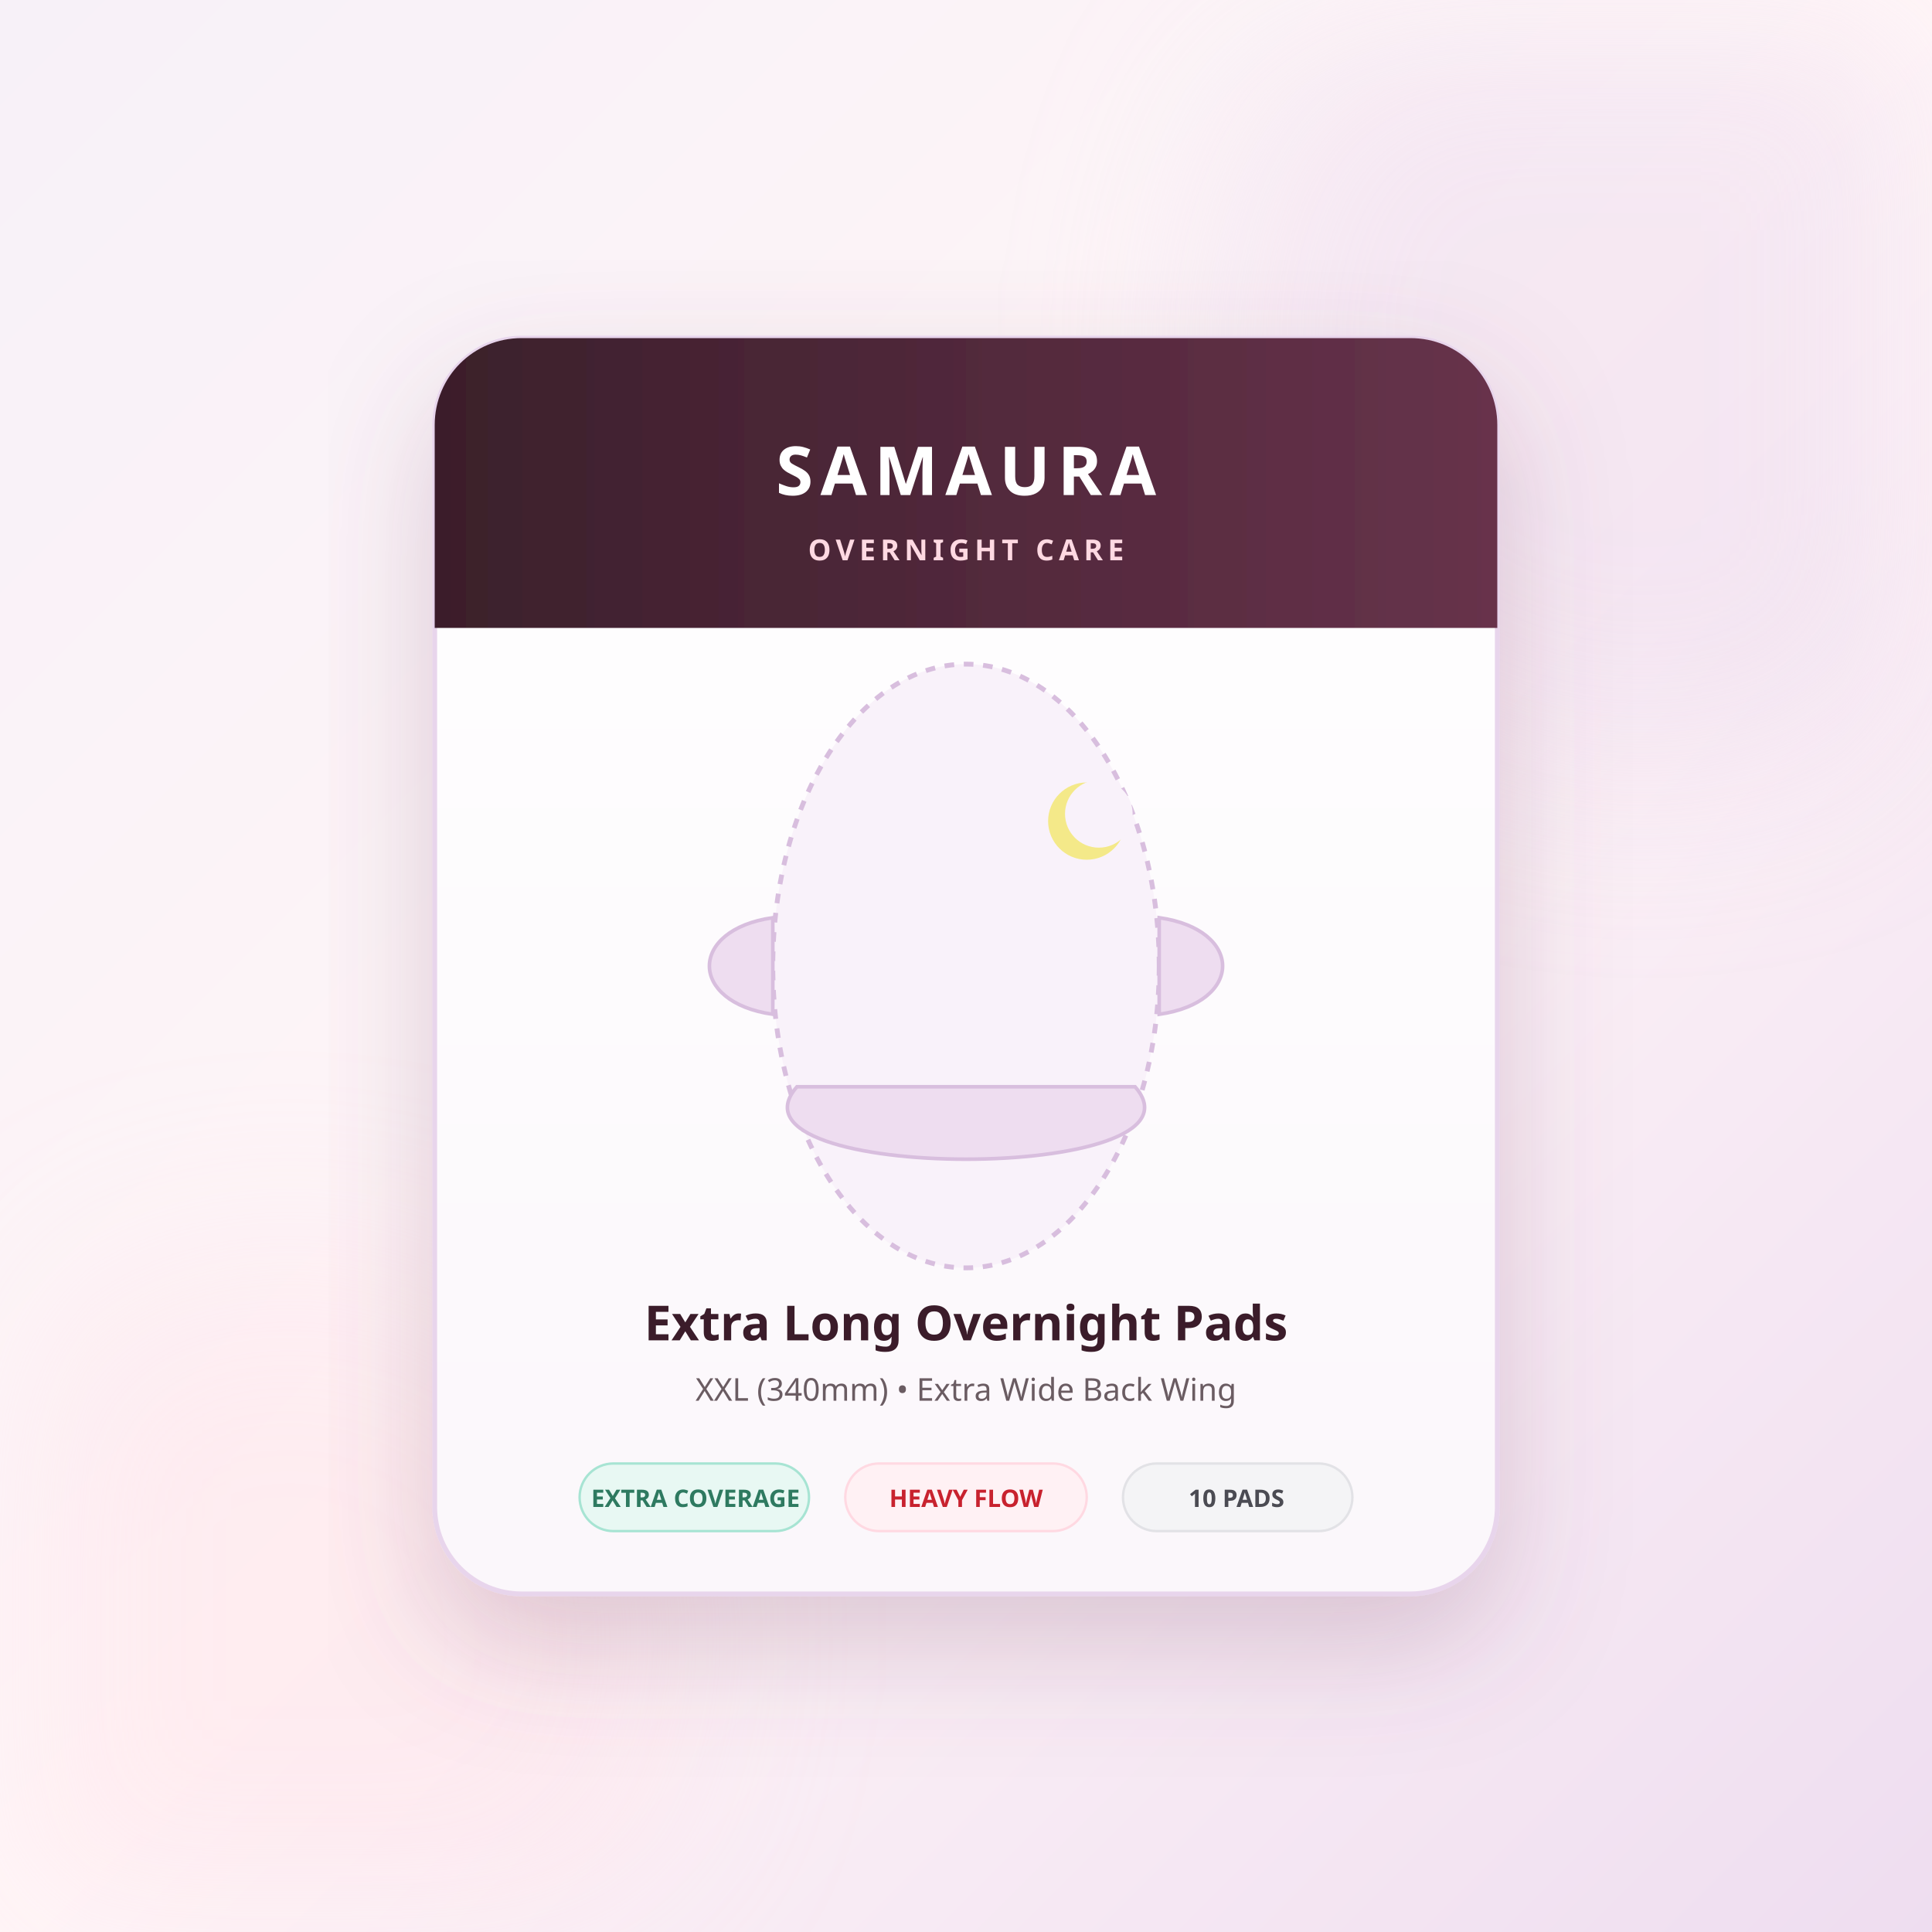
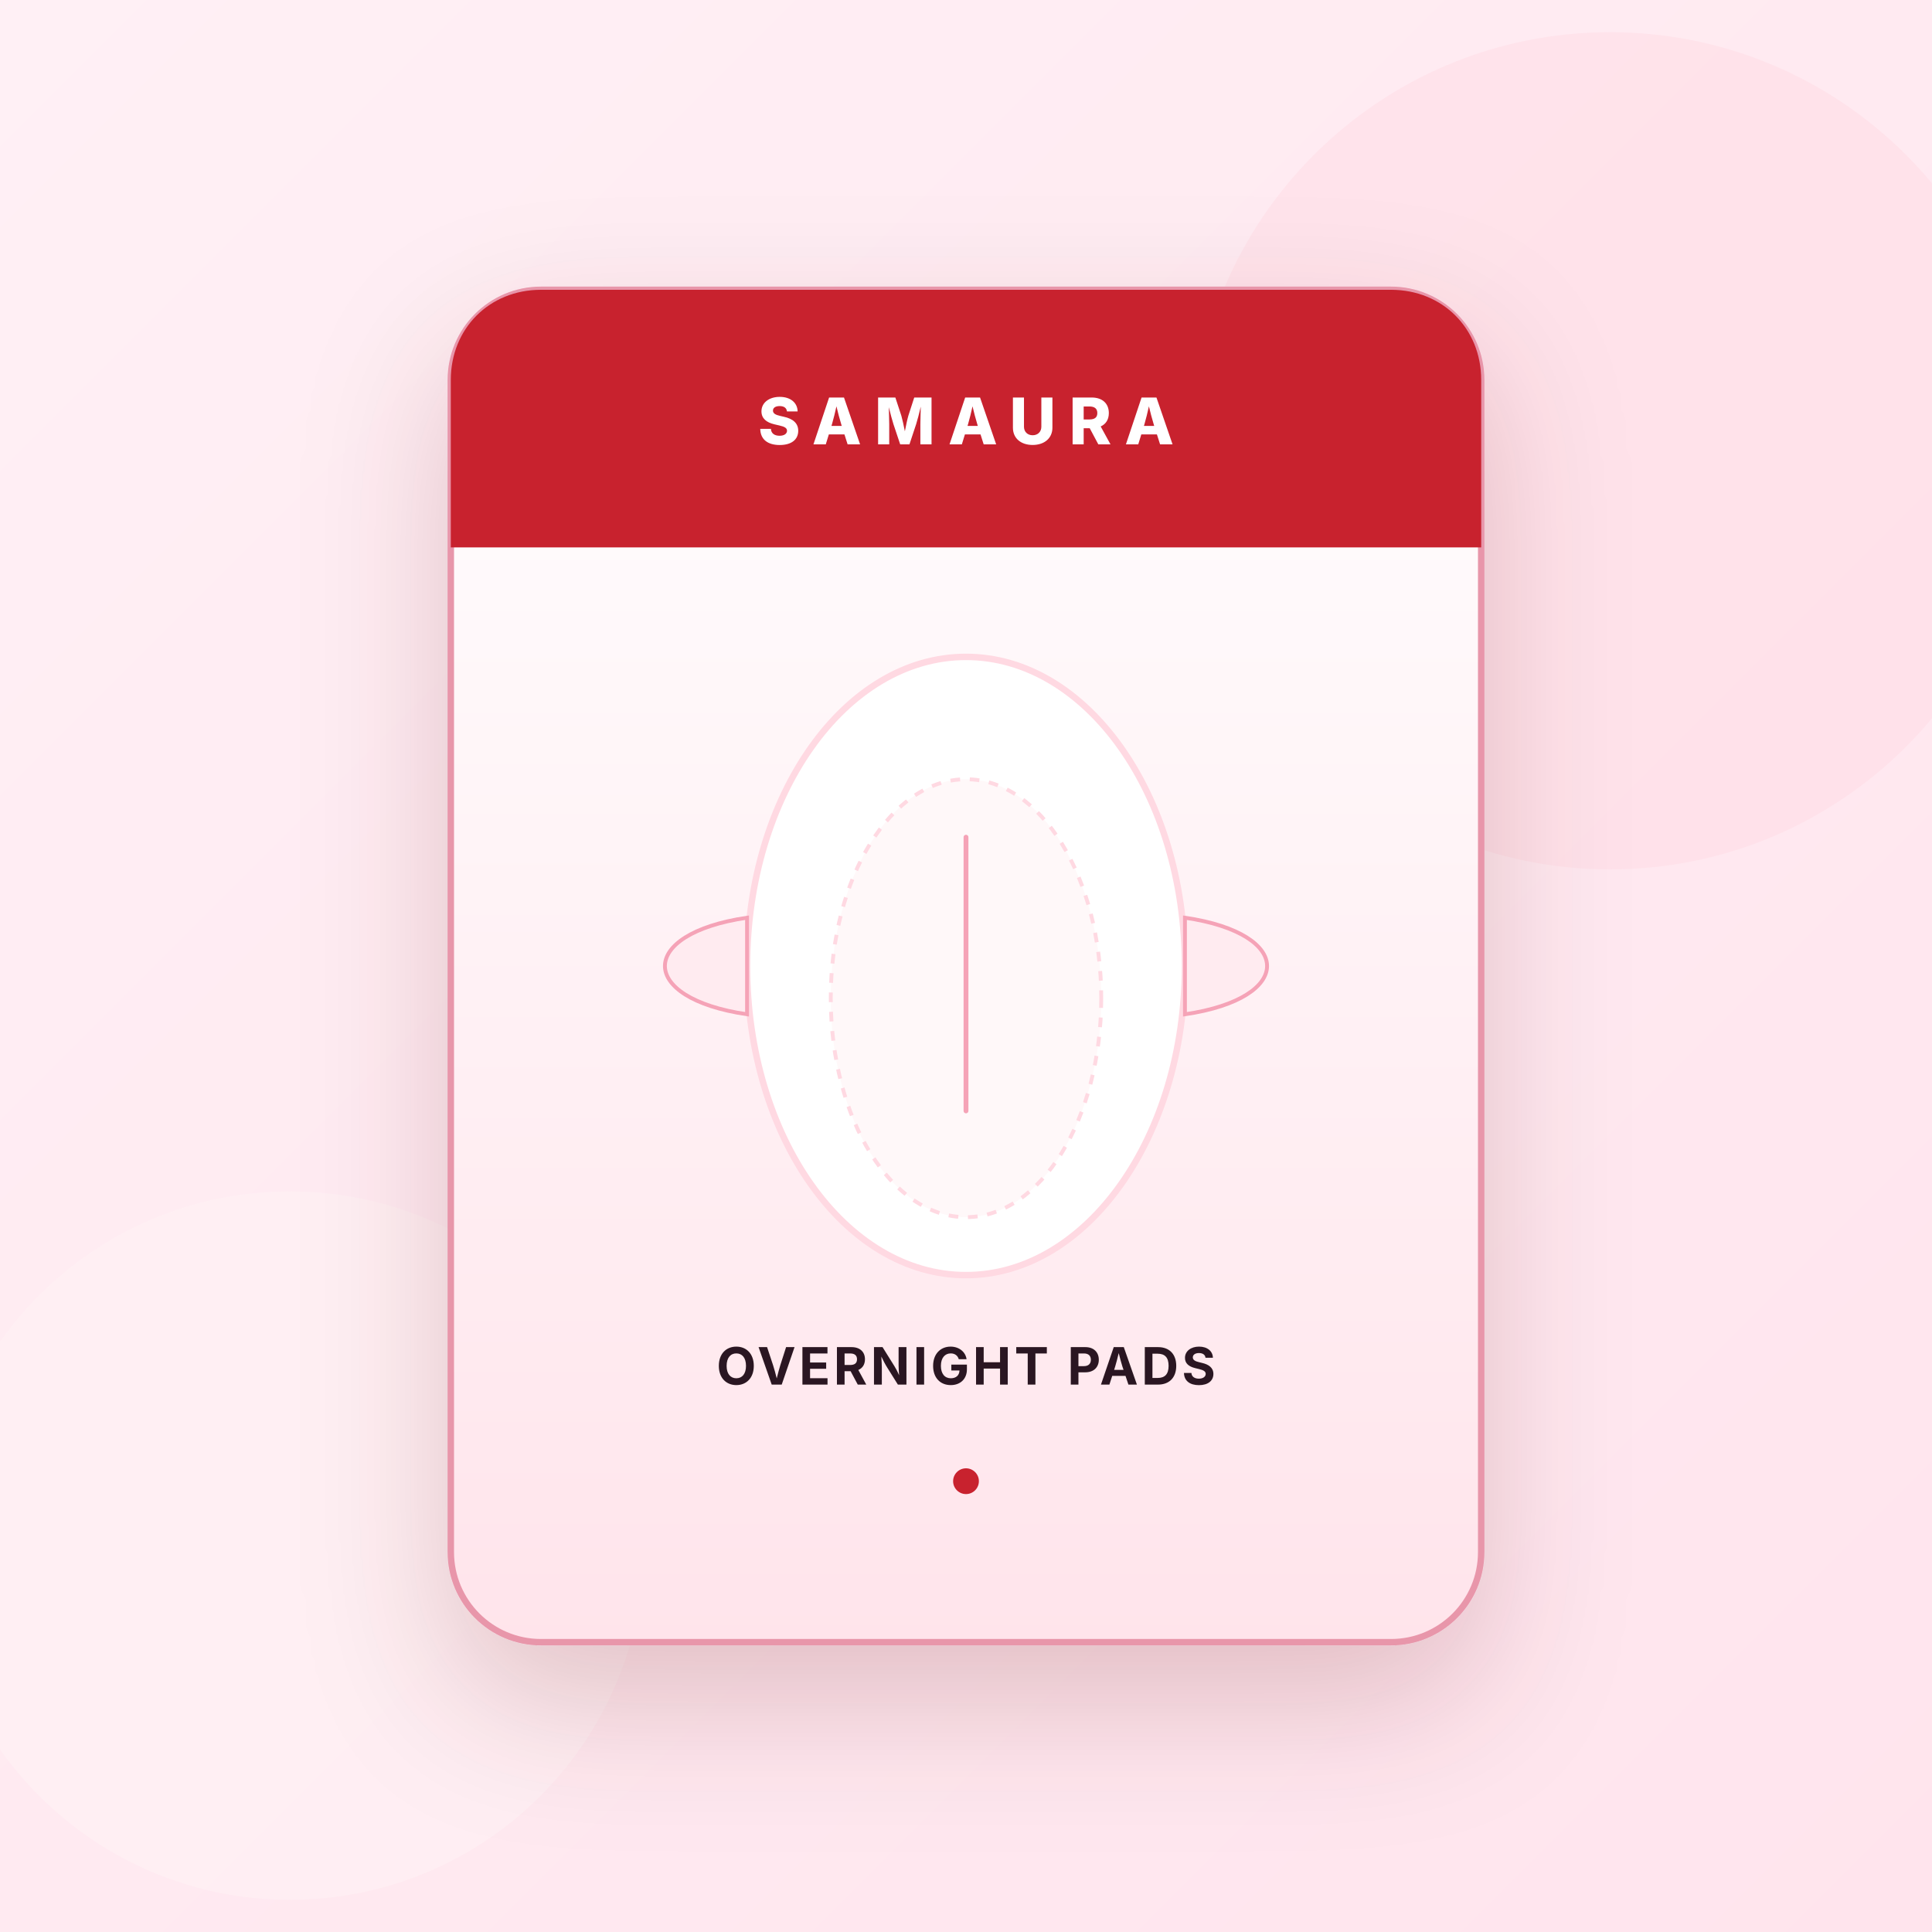
- <svg xmlns="http://www.w3.org/2000/svg" viewBox="0 0 800 800" width="800" height="800">
+ <svg xmlns="http://www.w3.org/2000/svg" viewBox="0 0 600 600" width="600" height="600">
  <defs>
-     <linearGradient id="bg" x1="0%" y1="0%" x2="1" y2="1">
-       <stop offset="0%" stop-color="#F7F1F8" />
-       <stop offset="50%" stop-color="#FFF5F7" />
-       <stop offset="1" stop-color="#EEDDF0" />
+     <linearGradient id="bg_ngt" x1="0" y1="0" x2="1" y2="1">
+       <stop offset="0" stop-color="#FFF0F5" />
+       <stop offset="1" stop-color="#FFE4ED" />
    </linearGradient>
-     <linearGradient id="packGrad" x1="0%" y1="0%" x2="0%" y2="1">
-       <stop offset="0%" stop-color="#FFFFFF" />
-       <stop offset="1" stop-color="#FBF7FB" />
+     <linearGradient id="box_ngt" x1="0" y1="0" x2="0" y2="1">
+       <stop offset="0" stop-color="#FFFFFF" />
+       <stop offset="1" stop-color="#FFE4EB" />
    </linearGradient>
-     <linearGradient id="nightGrad" x1="0%" y1="0%" x2="1" y2="0%">
-       <stop offset="0%" stop-color="#3B1F2B" />
-       <stop offset="1" stop-color="#67324B" />
-     </linearGradient>
-     <filter id="shadow" x="-10%" y="-10%" width="130%" height="130%">
-       <feDropShadow dx="0" dy="20" stdDeviation="25" flood-color="#835270" flood-opacity="0.25" />
+     <filter id="sh_ngt" x="-15%" y="-15%" width="135%" height="135%">
+       <feDropShadow dx="0" dy="18" stdDeviation="22" flood-color="#5A0D1B" flood-opacity="0.18" />
    </filter>
  </defs>
-   <rect width="800" height="800" fill="url(#bg)" />
-   <circle cx="680" cy="140" r="180" fill="#E8D5EC" opacity="0.4" filter="blur(40px)" />
-   <circle cx="120" cy="680" r="160" fill="#FFD9E2" opacity="0.3" filter="blur(40px)" />
-   <g transform="translate(180, 140)" filter="url(#shadow)">
-     <rect width="440" height="520" rx="36" fill="url(#packGrad)" stroke="#E8D5EC" stroke-width="2" />
-     <path d="M0 36 C0 16 16 0 36 0 L404 0 C424 0 440 16 440 36 L440 120 L0 120 Z" fill="url(#nightGrad)" />
-     <text x="220" y="65" font-family="system-ui, sans-serif" font-size="28" font-weight="800" fill="#FFFFFF" text-anchor="middle" letter-spacing="3">SAMAURA</text>
-     <text x="220" y="92" font-family="system-ui, sans-serif" font-size="12" font-weight="600" fill="#FFD9E2" text-anchor="middle" letter-spacing="2">OVERNIGHT CARE</text>
-     <g transform="translate(220, 260)">
-       <ellipse cx="0" cy="0" rx="80" ry="125" fill="#F9F2FA" stroke="#D8BEDE" stroke-width="2" stroke-dasharray="4 4" />
-       <path d="M -70 50 C -105 90 105 90 70 50 Z" fill="#EEDDF0" stroke="#D8BEDE" stroke-width="1.5" />
-       <path d="M -80 -20 C -115 -15 -115 15 -80 20 Z" fill="#EEDDF0" stroke="#D8BEDE" stroke-width="1.5" />
-       <path d="M 80 -20 C 115 -15 115 15 80 20 Z" fill="#EEDDF0" stroke="#D8BEDE" stroke-width="1.5" />
-       <circle cx="50" cy="-60" r="16" fill="#F4E87C" opacity="0.9" />
-       <circle cx="55" cy="-63" r="14" fill="#F9F2FA" />
+   <rect width="600" height="600" fill="url(#bg_ngt)" />
+   <circle cx="500" cy="140" r="130" fill="#FFD9E2" opacity="0.45" />
+   <circle cx="90" cy="480" r="110" fill="#FFF1F4" opacity="0.7" />
+   <g transform="translate(140, 90)" filter="url(#sh_ngt)">
+     <rect width="320" height="420" rx="28" fill="url(#box_ngt)" stroke="#E896AA" stroke-width="2" />
+     <path d="M0 28 C0 12 12 0 28 0 L292 0 C308 0 320 12 320 28 L320 80 L0 80 Z" fill="#C8202F" />
+     <text x="160" y="48" font-family="system-ui, -apple-system, sans-serif" font-size="20" font-weight="800" fill="#FFFFFF" text-anchor="middle" letter-spacing="4">SAMAURA</text>
+     <g transform="translate(160, 210)">
+       <ellipse cx="0" cy="0" rx="68" ry="96" fill="#FFFFFF" stroke="#FFD9E2" stroke-width="2" />
+       <path d="M -68 -15 C -102 -10 -102 10 -68 15 Z" fill="#FFEBF0" stroke="#F5A3B7" stroke-width="1.2" />
+       <path d="M 68 -15 C 102 -10 102 10 68 15 Z" fill="#FFEBF0" stroke="#F5A3B7" stroke-width="1.2" />
+       <ellipse cx="0" cy="10" rx="42" ry="68" fill="#FFF8F9" stroke="#FFD9E2" stroke-width="1.2" stroke-dasharray="3 3" />
+       <line x1="0" y1="-40" x2="0" y2="45" stroke="#F5A3B7" stroke-width="1.5" stroke-linecap="round" />
    </g>
-     <text x="220" y="415" font-family="system-ui, sans-serif" font-size="20" font-weight="700" fill="#3B1F2B" text-anchor="middle">Extra Long Overnight Pads</text>
-     <text x="220" y="440" font-family="system-ui, sans-serif" font-size="13" font-weight="500" fill="#6B5B62" text-anchor="middle">XXL (340mm) • Extra Wide Back Wing</text>
-     <g transform="translate(220, 480)">
-       <rect x="-160" y="-14" width="95" height="28" rx="14" fill="#E8F8F3" stroke="#A7E4D3" stroke-width="1" />
-       <text x="-112" y="4" font-family="system-ui, sans-serif" font-size="10" font-weight="700" fill="#2D7A61" text-anchor="middle">EXTRA COVERAGE</text>
-       <rect x="-50" y="-14" width="100" height="28" rx="14" fill="#FFF1F4" stroke="#FFD9E2" stroke-width="1" />
-       <text x="0" y="4" font-family="system-ui, sans-serif" font-size="10" font-weight="700" fill="#C8202F" text-anchor="middle">HEAVY FLOW</text>
-       <rect x="65" y="-14" width="95" height="28" rx="14" fill="#F4F4F6" stroke="#E2E2E6" stroke-width="1" />
-       <text x="112" y="4" font-family="system-ui, sans-serif" font-size="10" font-weight="700" fill="#4B4B52" text-anchor="middle">10 PADS</text>
-     </g>
+     <text x="160" y="340" font-family="system-ui, -apple-system, sans-serif" font-size="16" font-weight="700" fill="#2C1820" text-anchor="middle" letter-spacing="1">OVERNIGHT PADS</text>
+     <circle cx="160" cy="370" r="4" fill="#C8202F" />
  </g>
</svg>
